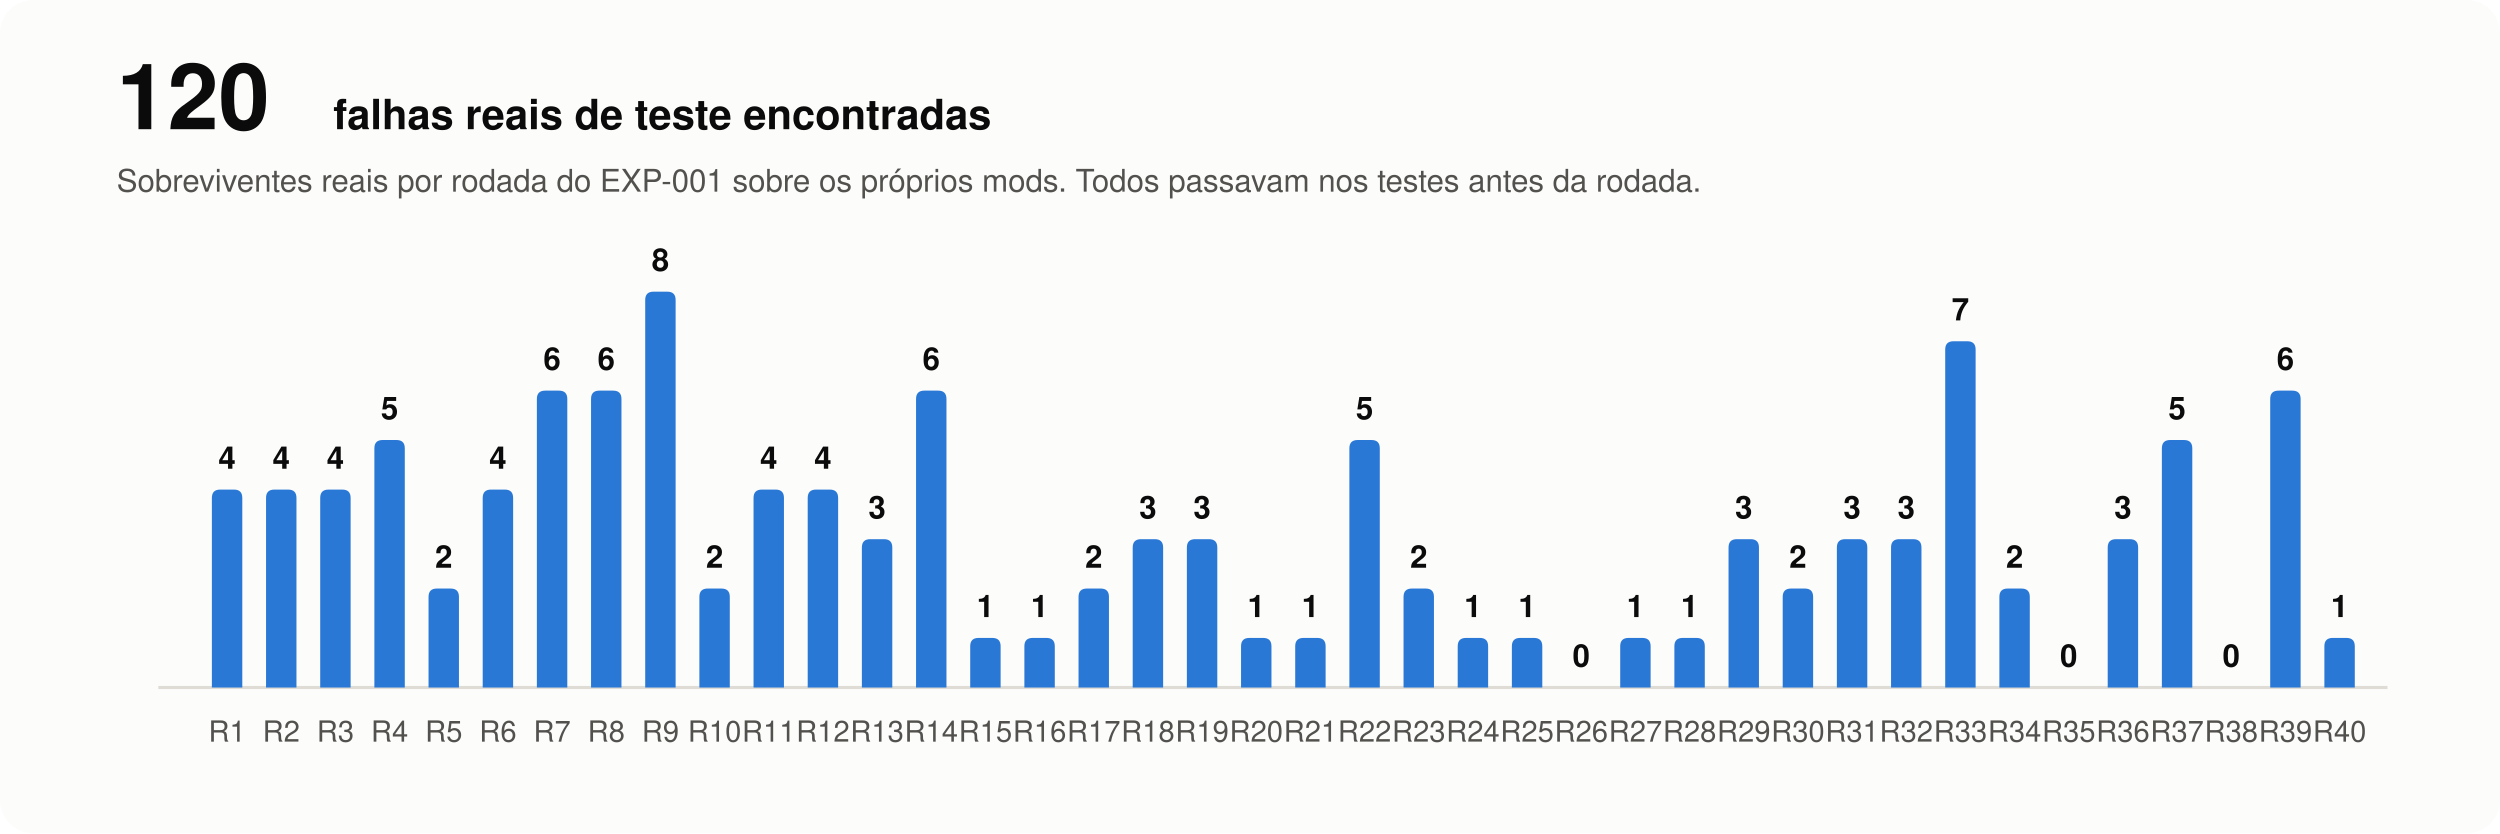
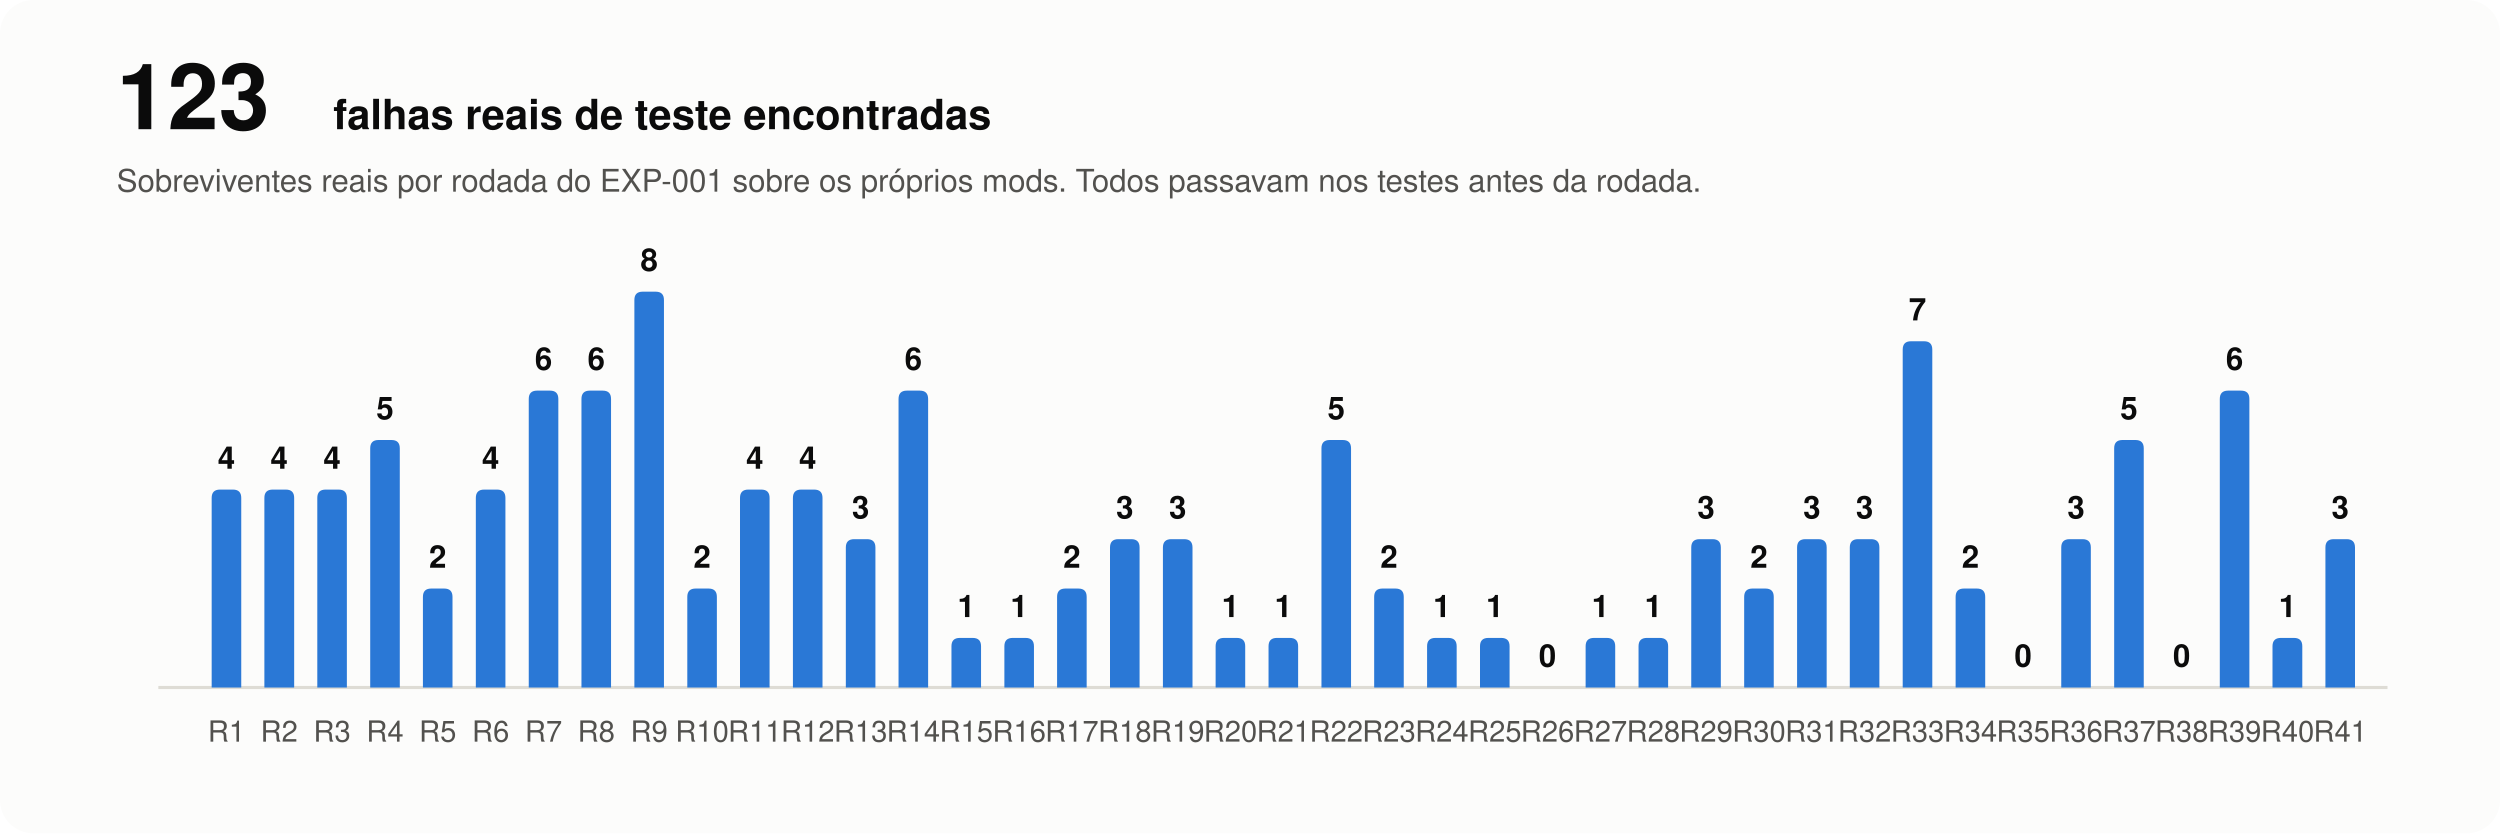
- <svg xmlns="http://www.w3.org/2000/svg" viewBox="0 0 1200 400" width="1200" height="400" role="img" aria-label="120 falhas reais de teste encontradas em 40 rodadas" font-family="ui-sans-serif, -apple-system, 'Segoe UI', Helvetica, Arial, sans-serif">
+ <svg xmlns="http://www.w3.org/2000/svg" viewBox="0 0 1200 400" width="1200" height="400" role="img" aria-label="123 falhas reais de teste encontradas em 41 rodadas" font-family="ui-sans-serif, -apple-system, 'Segoe UI', Helvetica, Arial, sans-serif">
  <style>
  .sup { fill: #fcfcfb; } .sup2 { fill: #f3f2ef; } .borda { stroke: #dedcd5; }
  .t1 { fill: #0b0b0b; } .t2 { fill: #52514e; } .t3 { fill: #8a887f; }
  .ac { fill: #2a78d6; } .acs { stroke: #2a78d6; } .acf { fill: #e8f1fb; }
  .ok { fill: #0f7a3d; } .okf { fill: #e3f3e8; }
  @media (prefers-color-scheme: dark) {
    .sup { fill: #1a1a19; } .sup2 { fill: #232322; } .borda { stroke: #3a3936; }
    .t1 { fill: #f0efec; } .t2 { fill: #c3c2b7; } .t3 { fill: #8f8d84; }
    .ac { fill: #3987e5; } .acs { stroke: #3987e5; } .acf { fill: #1d2c40; }
    .ok { fill: #4cc27a; } .okf { fill: #16301f; }
  }
  @media (prefers-reduced-motion: reduce) { * { animation: none !important; } }

  .barra { transform-box: fill-box; transform-origin: bottom; animation: cresce 1.1s cubic-bezier(.2,.8,.2,1); }
  @keyframes cresce { from { transform: scaleY(0); } to { transform: scaleY(1); } }
</style>
  <rect width="1200" height="400" rx="16" class="sup" />
-   <text x="56" y="62" font-size="44" font-weight="800" class="t1">120</text>
+   <text x="56" y="62" font-size="44" font-weight="800" class="t1">123</text>
  <text x="160" y="62" font-size="20" font-weight="700" class="t1">falhas reais de teste encontradas</text>
  <text x="56" y="92" font-size="15" class="t2">Sobreviventes reais por rodada do EXP-001 sobre os próprios mods. Todos passavam nos testes antes da rodada.</text>
  <line x1="76" y1="330" x2="1146" y2="330" class="borda" stroke-width="1.5" />
  <g class="barra">
-     <path d="M101.7,330 L101.7,239.0 Q101.7,235.0 105.7,235.0 L112.3,235.0 Q116.3,235.0 116.3,239.0 L116.3,330 Z" class="ac" />
-   </g>
-   <text x="109.0" y="225.0" font-size="15" font-weight="700" class="t1" text-anchor="middle">4</text>
-   <text x="109.0" y="356" font-size="14" class="t2" text-anchor="middle">R1</text>
-   <g class="barra">
-     <path d="M127.7,330 L127.7,239.0 Q127.7,235.0 131.7,235.0 L138.3,235.0 Q142.3,235.0 142.3,239.0 L142.3,330 Z" class="ac" />
-   </g>
-   <text x="135.0" y="225.0" font-size="15" font-weight="700" class="t1" text-anchor="middle">4</text>
-   <text x="135.0" y="356" font-size="14" class="t2" text-anchor="middle">R2</text>
-   <g class="barra">
-     <path d="M153.7,330 L153.7,239.0 Q153.7,235.0 157.7,235.0 L164.3,235.0 Q168.3,235.0 168.3,239.0 L168.3,330 Z" class="ac" />
-   </g>
-   <text x="161.0" y="225.0" font-size="15" font-weight="700" class="t1" text-anchor="middle">4</text>
-   <text x="161.0" y="356" font-size="14" class="t2" text-anchor="middle">R3</text>
-   <g class="barra">
-     <path d="M179.7,330 L179.7,215.2 Q179.7,211.2 183.7,211.2 L190.3,211.2 Q194.3,211.2 194.3,215.2 L194.3,330 Z" class="ac" />
-   </g>
-   <text x="187.0" y="201.2" font-size="15" font-weight="700" class="t1" text-anchor="middle">5</text>
-   <text x="187.0" y="356" font-size="14" class="t2" text-anchor="middle">R4</text>
-   <g class="barra">
-     <path d="M205.7,330 L205.7,286.5 Q205.7,282.5 209.7,282.5 L216.3,282.5 Q220.3,282.5 220.3,286.5 L220.3,330 Z" class="ac" />
-   </g>
-   <text x="213.0" y="272.5" font-size="15" font-weight="700" class="t1" text-anchor="middle">2</text>
-   <text x="213.0" y="356" font-size="14" class="t2" text-anchor="middle">R5</text>
-   <g class="barra">
-     <path d="M231.7,330 L231.7,239.0 Q231.7,235.0 235.7,235.0 L242.3,235.0 Q246.3,235.0 246.3,239.0 L246.3,330 Z" class="ac" />
-   </g>
-   <text x="239.0" y="225.0" font-size="15" font-weight="700" class="t1" text-anchor="middle">4</text>
-   <text x="239.0" y="356" font-size="14" class="t2" text-anchor="middle">R6</text>
-   <g class="barra">
-     <path d="M257.7,330 L257.7,191.5 Q257.7,187.5 261.7,187.5 L268.3,187.5 Q272.3,187.5 272.3,191.5 L272.3,330 Z" class="ac" />
-   </g>
-   <text x="265.0" y="177.5" font-size="15" font-weight="700" class="t1" text-anchor="middle">6</text>
-   <text x="265.0" y="356" font-size="14" class="t2" text-anchor="middle">R7</text>
-   <g class="barra">
-     <path d="M283.7,330 L283.7,191.5 Q283.7,187.5 287.7,187.5 L294.3,187.5 Q298.3,187.5 298.3,191.5 L298.3,330 Z" class="ac" />
-   </g>
-   <text x="291.0" y="177.5" font-size="15" font-weight="700" class="t1" text-anchor="middle">6</text>
-   <text x="291.0" y="356" font-size="14" class="t2" text-anchor="middle">R8</text>
-   <g class="barra">
-     <path d="M309.7,330 L309.7,144.0 Q309.7,140.0 313.7,140.0 L320.3,140.0 Q324.3,140.0 324.3,144.0 L324.3,330 Z" class="ac" />
-   </g>
-   <text x="317.0" y="130.0" font-size="15" font-weight="700" class="t1" text-anchor="middle">8</text>
-   <text x="317.0" y="356" font-size="14" class="t2" text-anchor="middle">R9</text>
-   <g class="barra">
-     <path d="M335.7,330 L335.7,286.5 Q335.7,282.5 339.7,282.5 L346.3,282.5 Q350.3,282.5 350.3,286.5 L350.3,330 Z" class="ac" />
-   </g>
-   <text x="343.0" y="272.5" font-size="15" font-weight="700" class="t1" text-anchor="middle">2</text>
-   <text x="343.0" y="356" font-size="14" class="t2" text-anchor="middle">R10</text>
-   <g class="barra">
-     <path d="M361.7,330 L361.7,239.0 Q361.7,235.0 365.7,235.0 L372.3,235.0 Q376.3,235.0 376.3,239.0 L376.3,330 Z" class="ac" />
-   </g>
-   <text x="369.0" y="225.0" font-size="15" font-weight="700" class="t1" text-anchor="middle">4</text>
-   <text x="369.0" y="356" font-size="14" class="t2" text-anchor="middle">R11</text>
-   <g class="barra">
-     <path d="M387.7,330 L387.7,239.0 Q387.7,235.0 391.7,235.0 L398.3,235.0 Q402.3,235.0 402.3,239.0 L402.3,330 Z" class="ac" />
-   </g>
-   <text x="395.0" y="225.0" font-size="15" font-weight="700" class="t1" text-anchor="middle">4</text>
-   <text x="395.0" y="356" font-size="14" class="t2" text-anchor="middle">R12</text>
-   <g class="barra">
-     <path d="M413.7,330 L413.7,262.8 Q413.7,258.8 417.7,258.8 L424.3,258.8 Q428.3,258.8 428.3,262.8 L428.3,330 Z" class="ac" />
-   </g>
-   <text x="421.0" y="248.8" font-size="15" font-weight="700" class="t1" text-anchor="middle">3</text>
-   <text x="421.0" y="356" font-size="14" class="t2" text-anchor="middle">R13</text>
-   <g class="barra">
-     <path d="M439.7,330 L439.7,191.5 Q439.7,187.5 443.7,187.5 L450.3,187.5 Q454.3,187.5 454.3,191.5 L454.3,330 Z" class="ac" />
-   </g>
-   <text x="447.0" y="177.5" font-size="15" font-weight="700" class="t1" text-anchor="middle">6</text>
-   <text x="447.0" y="356" font-size="14" class="t2" text-anchor="middle">R14</text>
-   <g class="barra">
-     <path d="M465.7,330 L465.7,310.2 Q465.7,306.2 469.7,306.2 L476.3,306.2 Q480.3,306.2 480.3,310.2 L480.3,330 Z" class="ac" />
-   </g>
-   <text x="473.0" y="296.2" font-size="15" font-weight="700" class="t1" text-anchor="middle">1</text>
-   <text x="473.0" y="356" font-size="14" class="t2" text-anchor="middle">R15</text>
-   <g class="barra">
-     <path d="M491.7,330 L491.7,310.2 Q491.7,306.2 495.7,306.2 L502.3,306.2 Q506.3,306.2 506.3,310.2 L506.3,330 Z" class="ac" />
-   </g>
-   <text x="499.0" y="296.2" font-size="15" font-weight="700" class="t1" text-anchor="middle">1</text>
-   <text x="499.0" y="356" font-size="14" class="t2" text-anchor="middle">R16</text>
-   <g class="barra">
-     <path d="M517.7,330 L517.7,286.5 Q517.7,282.5 521.7,282.5 L528.3,282.5 Q532.3,282.5 532.3,286.5 L532.3,330 Z" class="ac" />
-   </g>
-   <text x="525.0" y="272.5" font-size="15" font-weight="700" class="t1" text-anchor="middle">2</text>
-   <text x="525.0" y="356" font-size="14" class="t2" text-anchor="middle">R17</text>
-   <g class="barra">
-     <path d="M543.7,330 L543.7,262.8 Q543.7,258.8 547.7,258.8 L554.3,258.8 Q558.3,258.8 558.3,262.8 L558.3,330 Z" class="ac" />
-   </g>
-   <text x="551.0" y="248.8" font-size="15" font-weight="700" class="t1" text-anchor="middle">3</text>
-   <text x="551.0" y="356" font-size="14" class="t2" text-anchor="middle">R18</text>
-   <g class="barra">
-     <path d="M569.7,330 L569.7,262.8 Q569.7,258.8 573.7,258.8 L580.3,258.8 Q584.3,258.8 584.3,262.8 L584.3,330 Z" class="ac" />
-   </g>
-   <text x="577.0" y="248.8" font-size="15" font-weight="700" class="t1" text-anchor="middle">3</text>
-   <text x="577.0" y="356" font-size="14" class="t2" text-anchor="middle">R19</text>
-   <g class="barra">
-     <path d="M595.7,330 L595.7,310.2 Q595.7,306.2 599.7,306.2 L606.3,306.2 Q610.3,306.2 610.3,310.2 L610.3,330 Z" class="ac" />
-   </g>
-   <text x="603.0" y="296.2" font-size="15" font-weight="700" class="t1" text-anchor="middle">1</text>
-   <text x="603.0" y="356" font-size="14" class="t2" text-anchor="middle">R20</text>
-   <g class="barra">
-     <path d="M621.7,330 L621.7,310.2 Q621.7,306.2 625.7,306.2 L632.3,306.2 Q636.3,306.2 636.3,310.2 L636.3,330 Z" class="ac" />
-   </g>
-   <text x="629.0" y="296.2" font-size="15" font-weight="700" class="t1" text-anchor="middle">1</text>
-   <text x="629.0" y="356" font-size="14" class="t2" text-anchor="middle">R21</text>
-   <g class="barra">
-     <path d="M647.7,330 L647.7,215.2 Q647.7,211.2 651.7,211.2 L658.3,211.2 Q662.3,211.2 662.3,215.2 L662.3,330 Z" class="ac" />
-   </g>
-   <text x="655.0" y="201.2" font-size="15" font-weight="700" class="t1" text-anchor="middle">5</text>
-   <text x="655.0" y="356" font-size="14" class="t2" text-anchor="middle">R22</text>
-   <g class="barra">
-     <path d="M673.7,330 L673.7,286.5 Q673.7,282.5 677.7,282.5 L684.3,282.5 Q688.3,282.5 688.3,286.5 L688.3,330 Z" class="ac" />
-   </g>
-   <text x="681.0" y="272.5" font-size="15" font-weight="700" class="t1" text-anchor="middle">2</text>
-   <text x="681.0" y="356" font-size="14" class="t2" text-anchor="middle">R23</text>
-   <g class="barra">
-     <path d="M699.7,330 L699.7,310.2 Q699.7,306.2 703.7,306.2 L710.3,306.2 Q714.3,306.2 714.3,310.2 L714.3,330 Z" class="ac" />
-   </g>
-   <text x="707.0" y="296.2" font-size="15" font-weight="700" class="t1" text-anchor="middle">1</text>
-   <text x="707.0" y="356" font-size="14" class="t2" text-anchor="middle">R24</text>
-   <g class="barra">
-     <path d="M725.7,330 L725.7,310.2 Q725.7,306.2 729.7,306.2 L736.3,306.2 Q740.3,306.2 740.3,310.2 L740.3,330 Z" class="ac" />
-   </g>
-   <text x="733.0" y="296.2" font-size="15" font-weight="700" class="t1" text-anchor="middle">1</text>
-   <text x="733.0" y="356" font-size="14" class="t2" text-anchor="middle">R25</text>
-   <g class="barra">
-     <path d="M751.7,330 L751.7,330.0 Q751.7,330.0 751.7,330.0 L766.3,330.0 Q766.3,330.0 766.3,330.0 L766.3,330 Z" class="ac" />
-   </g>
-   <text x="759.0" y="320.0" font-size="15" font-weight="700" class="t1" text-anchor="middle">0</text>
-   <text x="759.0" y="356" font-size="14" class="t2" text-anchor="middle">R26</text>
-   <g class="barra">
-     <path d="M777.7,330 L777.7,310.2 Q777.7,306.2 781.7,306.2 L788.3,306.2 Q792.3,306.2 792.3,310.2 L792.3,330 Z" class="ac" />
-   </g>
-   <text x="785.0" y="296.2" font-size="15" font-weight="700" class="t1" text-anchor="middle">1</text>
-   <text x="785.0" y="356" font-size="14" class="t2" text-anchor="middle">R27</text>
-   <g class="barra">
-     <path d="M803.7,330 L803.7,310.2 Q803.7,306.2 807.7,306.2 L814.3,306.2 Q818.3,306.2 818.3,310.2 L818.3,330 Z" class="ac" />
-   </g>
-   <text x="811.0" y="296.2" font-size="15" font-weight="700" class="t1" text-anchor="middle">1</text>
-   <text x="811.0" y="356" font-size="14" class="t2" text-anchor="middle">R28</text>
-   <g class="barra">
-     <path d="M829.7,330 L829.7,262.8 Q829.7,258.8 833.7,258.8 L840.3,258.8 Q844.3,258.8 844.3,262.8 L844.3,330 Z" class="ac" />
-   </g>
-   <text x="837.0" y="248.8" font-size="15" font-weight="700" class="t1" text-anchor="middle">3</text>
-   <text x="837.0" y="356" font-size="14" class="t2" text-anchor="middle">R29</text>
-   <g class="barra">
-     <path d="M855.7,330 L855.7,286.5 Q855.7,282.5 859.7,282.5 L866.3,282.5 Q870.3,282.5 870.3,286.5 L870.3,330 Z" class="ac" />
-   </g>
-   <text x="863.0" y="272.5" font-size="15" font-weight="700" class="t1" text-anchor="middle">2</text>
-   <text x="863.0" y="356" font-size="14" class="t2" text-anchor="middle">R30</text>
-   <g class="barra">
-     <path d="M881.7,330 L881.7,262.8 Q881.7,258.8 885.7,258.8 L892.3,258.8 Q896.3,258.8 896.3,262.8 L896.3,330 Z" class="ac" />
-   </g>
-   <text x="889.0" y="248.8" font-size="15" font-weight="700" class="t1" text-anchor="middle">3</text>
-   <text x="889.0" y="356" font-size="14" class="t2" text-anchor="middle">R31</text>
-   <g class="barra">
-     <path d="M907.7,330 L907.7,262.8 Q907.7,258.8 911.7,258.8 L918.3,258.8 Q922.3,258.8 922.3,262.8 L922.3,330 Z" class="ac" />
-   </g>
-   <text x="915.0" y="248.8" font-size="15" font-weight="700" class="t1" text-anchor="middle">3</text>
-   <text x="915.0" y="356" font-size="14" class="t2" text-anchor="middle">R32</text>
-   <g class="barra">
-     <path d="M933.7,330 L933.7,167.8 Q933.7,163.8 937.7,163.8 L944.3,163.8 Q948.3,163.8 948.3,167.8 L948.3,330 Z" class="ac" />
-   </g>
-   <text x="941.0" y="153.8" font-size="15" font-weight="700" class="t1" text-anchor="middle">7</text>
-   <text x="941.0" y="356" font-size="14" class="t2" text-anchor="middle">R33</text>
-   <g class="barra">
-     <path d="M959.7,330 L959.7,286.5 Q959.7,282.5 963.7,282.5 L970.3,282.5 Q974.3,282.5 974.3,286.5 L974.3,330 Z" class="ac" />
-   </g>
-   <text x="967.0" y="272.5" font-size="15" font-weight="700" class="t1" text-anchor="middle">2</text>
-   <text x="967.0" y="356" font-size="14" class="t2" text-anchor="middle">R34</text>
-   <g class="barra">
-     <path d="M985.7,330 L985.7,330.0 Q985.7,330.0 985.7,330.0 L1000.3,330.0 Q1000.3,330.0 1000.3,330.0 L1000.3,330 Z" class="ac" />
-   </g>
-   <text x="993.0" y="320.0" font-size="15" font-weight="700" class="t1" text-anchor="middle">0</text>
-   <text x="993.0" y="356" font-size="14" class="t2" text-anchor="middle">R35</text>
-   <g class="barra">
-     <path d="M1011.7,330 L1011.7,262.8 Q1011.7,258.8 1015.7,258.8 L1022.3,258.8 Q1026.3,258.8 1026.3,262.8 L1026.3,330 Z" class="ac" />
-   </g>
-   <text x="1019.0" y="248.8" font-size="15" font-weight="700" class="t1" text-anchor="middle">3</text>
-   <text x="1019.0" y="356" font-size="14" class="t2" text-anchor="middle">R36</text>
-   <g class="barra">
-     <path d="M1037.7,330 L1037.7,215.2 Q1037.7,211.2 1041.7,211.2 L1048.3,211.2 Q1052.3,211.2 1052.3,215.2 L1052.3,330 Z" class="ac" />
-   </g>
-   <text x="1045.0" y="201.2" font-size="15" font-weight="700" class="t1" text-anchor="middle">5</text>
-   <text x="1045.0" y="356" font-size="14" class="t2" text-anchor="middle">R37</text>
-   <g class="barra">
-     <path d="M1063.7,330 L1063.7,330.0 Q1063.7,330.0 1063.7,330.0 L1078.3,330.0 Q1078.3,330.0 1078.3,330.0 L1078.3,330 Z" class="ac" />
-   </g>
-   <text x="1071.0" y="320.0" font-size="15" font-weight="700" class="t1" text-anchor="middle">0</text>
-   <text x="1071.0" y="356" font-size="14" class="t2" text-anchor="middle">R38</text>
-   <g class="barra">
-     <path d="M1089.7,330 L1089.7,191.5 Q1089.7,187.5 1093.7,187.5 L1100.3,187.5 Q1104.3,187.5 1104.3,191.5 L1104.3,330 Z" class="ac" />
-   </g>
-   <text x="1097.0" y="177.5" font-size="15" font-weight="700" class="t1" text-anchor="middle">6</text>
-   <text x="1097.0" y="356" font-size="14" class="t2" text-anchor="middle">R39</text>
-   <g class="barra">
-     <path d="M1115.7,330 L1115.7,310.2 Q1115.7,306.2 1119.7,306.2 L1126.3,306.2 Q1130.3,306.2 1130.3,310.2 L1130.3,330 Z" class="ac" />
-   </g>
-   <text x="1123.0" y="296.2" font-size="15" font-weight="700" class="t1" text-anchor="middle">1</text>
-   <text x="1123.0" y="356" font-size="14" class="t2" text-anchor="middle">R40</text>
+     <path d="M101.6,330 L101.6,239.0 Q101.6,235.0 105.6,235.0 L111.8,235.0 Q115.8,235.0 115.8,239.0 L115.8,330 Z" class="ac" />
+   </g>
+   <text x="108.7" y="225.0" font-size="15" font-weight="700" class="t1" text-anchor="middle">4</text>
+   <text x="108.7" y="356" font-size="14" class="t2" text-anchor="middle">R1</text>
+   <g class="barra">
+     <path d="M126.9,330 L126.9,239.0 Q126.9,235.0 130.9,235.0 L137.2,235.0 Q141.2,235.0 141.2,239.0 L141.2,330 Z" class="ac" />
+   </g>
+   <text x="134.0" y="225.0" font-size="15" font-weight="700" class="t1" text-anchor="middle">4</text>
+   <text x="134.0" y="356" font-size="14" class="t2" text-anchor="middle">R2</text>
+   <g class="barra">
+     <path d="M152.3,330 L152.3,239.0 Q152.3,235.0 156.3,235.0 L162.5,235.0 Q166.5,235.0 166.5,239.0 L166.5,330 Z" class="ac" />
+   </g>
+   <text x="159.4" y="225.0" font-size="15" font-weight="700" class="t1" text-anchor="middle">4</text>
+   <text x="159.4" y="356" font-size="14" class="t2" text-anchor="middle">R3</text>
+   <g class="barra">
+     <path d="M177.7,330 L177.7,215.2 Q177.7,211.2 181.7,211.2 L187.9,211.2 Q191.9,211.2 191.9,215.2 L191.9,330 Z" class="ac" />
+   </g>
+   <text x="184.8" y="201.2" font-size="15" font-weight="700" class="t1" text-anchor="middle">5</text>
+   <text x="184.8" y="356" font-size="14" class="t2" text-anchor="middle">R4</text>
+   <g class="barra">
+     <path d="M203.0,330 L203.0,286.5 Q203.0,282.5 207.0,282.5 L213.2,282.5 Q217.2,282.5 217.2,286.5 L217.2,330 Z" class="ac" />
+   </g>
+   <text x="210.1" y="272.5" font-size="15" font-weight="700" class="t1" text-anchor="middle">2</text>
+   <text x="210.1" y="356" font-size="14" class="t2" text-anchor="middle">R5</text>
+   <g class="barra">
+     <path d="M228.4,330 L228.4,239.0 Q228.4,235.0 232.4,235.0 L238.6,235.0 Q242.6,235.0 242.6,239.0 L242.6,330 Z" class="ac" />
+   </g>
+   <text x="235.5" y="225.0" font-size="15" font-weight="700" class="t1" text-anchor="middle">4</text>
+   <text x="235.5" y="356" font-size="14" class="t2" text-anchor="middle">R6</text>
+   <g class="barra">
+     <path d="M253.8,330 L253.8,191.5 Q253.8,187.5 257.8,187.5 L264.0,187.5 Q268.0,187.5 268.0,191.5 L268.0,330 Z" class="ac" />
+   </g>
+   <text x="260.9" y="177.5" font-size="15" font-weight="700" class="t1" text-anchor="middle">6</text>
+   <text x="260.9" y="356" font-size="14" class="t2" text-anchor="middle">R7</text>
+   <g class="barra">
+     <path d="M279.1,330 L279.1,191.5 Q279.1,187.5 283.1,187.5 L289.3,187.5 Q293.3,187.5 293.3,191.5 L293.3,330 Z" class="ac" />
+   </g>
+   <text x="286.2" y="177.5" font-size="15" font-weight="700" class="t1" text-anchor="middle">6</text>
+   <text x="286.2" y="356" font-size="14" class="t2" text-anchor="middle">R8</text>
+   <g class="barra">
+     <path d="M304.5,330 L304.5,144.0 Q304.5,140.0 308.5,140.0 L314.7,140.0 Q318.7,140.0 318.7,144.0 L318.7,330 Z" class="ac" />
+   </g>
+   <text x="311.6" y="130.0" font-size="15" font-weight="700" class="t1" text-anchor="middle">8</text>
+   <text x="311.6" y="356" font-size="14" class="t2" text-anchor="middle">R9</text>
+   <g class="barra">
+     <path d="M329.9,330 L329.9,286.5 Q329.9,282.5 333.9,282.5 L340.1,282.5 Q344.1,282.5 344.1,286.5 L344.1,330 Z" class="ac" />
+   </g>
+   <text x="337.0" y="272.5" font-size="15" font-weight="700" class="t1" text-anchor="middle">2</text>
+   <text x="337.0" y="356" font-size="14" class="t2" text-anchor="middle">R10</text>
+   <g class="barra">
+     <path d="M355.2,330 L355.2,239.0 Q355.2,235.0 359.2,235.0 L365.4,235.0 Q369.4,235.0 369.4,239.0 L369.4,330 Z" class="ac" />
+   </g>
+   <text x="362.3" y="225.0" font-size="15" font-weight="700" class="t1" text-anchor="middle">4</text>
+   <text x="362.3" y="356" font-size="14" class="t2" text-anchor="middle">R11</text>
+   <g class="barra">
+     <path d="M380.6,330 L380.6,239.0 Q380.6,235.0 384.6,235.0 L390.8,235.0 Q394.8,235.0 394.8,239.0 L394.8,330 Z" class="ac" />
+   </g>
+   <text x="387.7" y="225.0" font-size="15" font-weight="700" class="t1" text-anchor="middle">4</text>
+   <text x="387.7" y="356" font-size="14" class="t2" text-anchor="middle">R12</text>
+   <g class="barra">
+     <path d="M406.0,330 L406.0,262.8 Q406.0,258.8 410.0,258.8 L416.2,258.8 Q420.2,258.8 420.2,262.8 L420.2,330 Z" class="ac" />
+   </g>
+   <text x="413.1" y="248.8" font-size="15" font-weight="700" class="t1" text-anchor="middle">3</text>
+   <text x="413.1" y="356" font-size="14" class="t2" text-anchor="middle">R13</text>
+   <g class="barra">
+     <path d="M431.3,330 L431.3,191.5 Q431.3,187.5 435.3,187.5 L441.5,187.5 Q445.5,187.5 445.5,191.5 L445.5,330 Z" class="ac" />
+   </g>
+   <text x="438.4" y="177.5" font-size="15" font-weight="700" class="t1" text-anchor="middle">6</text>
+   <text x="438.4" y="356" font-size="14" class="t2" text-anchor="middle">R14</text>
+   <g class="barra">
+     <path d="M456.7,330 L456.7,310.2 Q456.7,306.2 460.7,306.2 L466.9,306.2 Q470.9,306.2 470.9,310.2 L470.9,330 Z" class="ac" />
+   </g>
+   <text x="463.8" y="296.2" font-size="15" font-weight="700" class="t1" text-anchor="middle">1</text>
+   <text x="463.8" y="356" font-size="14" class="t2" text-anchor="middle">R15</text>
+   <g class="barra">
+     <path d="M482.1,330 L482.1,310.2 Q482.1,306.2 486.1,306.2 L492.3,306.2 Q496.3,306.2 496.3,310.2 L496.3,330 Z" class="ac" />
+   </g>
+   <text x="489.2" y="296.2" font-size="15" font-weight="700" class="t1" text-anchor="middle">1</text>
+   <text x="489.2" y="356" font-size="14" class="t2" text-anchor="middle">R16</text>
+   <g class="barra">
+     <path d="M507.4,330 L507.4,286.5 Q507.4,282.5 511.4,282.5 L517.6,282.5 Q521.6,282.5 521.6,286.5 L521.6,330 Z" class="ac" />
+   </g>
+   <text x="514.5" y="272.5" font-size="15" font-weight="700" class="t1" text-anchor="middle">2</text>
+   <text x="514.5" y="356" font-size="14" class="t2" text-anchor="middle">R17</text>
+   <g class="barra">
+     <path d="M532.8,330 L532.8,262.8 Q532.8,258.8 536.8,258.8 L543.0,258.8 Q547.0,258.8 547.0,262.8 L547.0,330 Z" class="ac" />
+   </g>
+   <text x="539.9" y="248.8" font-size="15" font-weight="700" class="t1" text-anchor="middle">3</text>
+   <text x="539.9" y="356" font-size="14" class="t2" text-anchor="middle">R18</text>
+   <g class="barra">
+     <path d="M558.2,330 L558.2,262.8 Q558.2,258.8 562.2,258.8 L568.4,258.8 Q572.4,258.8 572.4,262.8 L572.4,330 Z" class="ac" />
+   </g>
+   <text x="565.3" y="248.8" font-size="15" font-weight="700" class="t1" text-anchor="middle">3</text>
+   <text x="565.3" y="356" font-size="14" class="t2" text-anchor="middle">R19</text>
+   <g class="barra">
+     <path d="M583.5,330 L583.5,310.2 Q583.5,306.2 587.5,306.2 L593.7,306.2 Q597.7,306.2 597.7,310.2 L597.7,330 Z" class="ac" />
+   </g>
+   <text x="590.6" y="296.2" font-size="15" font-weight="700" class="t1" text-anchor="middle">1</text>
+   <text x="590.6" y="356" font-size="14" class="t2" text-anchor="middle">R20</text>
+   <g class="barra">
+     <path d="M608.9,330 L608.9,310.2 Q608.9,306.2 612.9,306.2 L619.1,306.2 Q623.1,306.2 623.1,310.2 L623.1,330 Z" class="ac" />
+   </g>
+   <text x="616.0" y="296.2" font-size="15" font-weight="700" class="t1" text-anchor="middle">1</text>
+   <text x="616.0" y="356" font-size="14" class="t2" text-anchor="middle">R21</text>
+   <g class="barra">
+     <path d="M634.3,330 L634.3,215.2 Q634.3,211.2 638.3,211.2 L644.5,211.2 Q648.5,211.2 648.5,215.2 L648.5,330 Z" class="ac" />
+   </g>
+   <text x="641.4" y="201.2" font-size="15" font-weight="700" class="t1" text-anchor="middle">5</text>
+   <text x="641.4" y="356" font-size="14" class="t2" text-anchor="middle">R22</text>
+   <g class="barra">
+     <path d="M659.6,330 L659.6,286.5 Q659.6,282.5 663.6,282.5 L669.8,282.5 Q673.8,282.5 673.8,286.5 L673.8,330 Z" class="ac" />
+   </g>
+   <text x="666.7" y="272.5" font-size="15" font-weight="700" class="t1" text-anchor="middle">2</text>
+   <text x="666.7" y="356" font-size="14" class="t2" text-anchor="middle">R23</text>
+   <g class="barra">
+     <path d="M685.0,330 L685.0,310.2 Q685.0,306.2 689.0,306.2 L695.2,306.2 Q699.2,306.2 699.2,310.2 L699.2,330 Z" class="ac" />
+   </g>
+   <text x="692.1" y="296.2" font-size="15" font-weight="700" class="t1" text-anchor="middle">1</text>
+   <text x="692.1" y="356" font-size="14" class="t2" text-anchor="middle">R24</text>
+   <g class="barra">
+     <path d="M710.4,330 L710.4,310.2 Q710.4,306.2 714.4,306.2 L720.6,306.2 Q724.6,306.2 724.6,310.2 L724.6,330 Z" class="ac" />
+   </g>
+   <text x="717.5" y="296.2" font-size="15" font-weight="700" class="t1" text-anchor="middle">1</text>
+   <text x="717.5" y="356" font-size="14" class="t2" text-anchor="middle">R25</text>
+   <g class="barra">
+     <path d="M735.7,330 L735.7,330.0 Q735.7,330.0 735.7,330.0 L749.9,330.0 Q749.9,330.0 749.9,330.0 L749.9,330 Z" class="ac" />
+   </g>
+   <text x="742.8" y="320.0" font-size="15" font-weight="700" class="t1" text-anchor="middle">0</text>
+   <text x="742.8" y="356" font-size="14" class="t2" text-anchor="middle">R26</text>
+   <g class="barra">
+     <path d="M761.1,330 L761.1,310.2 Q761.1,306.2 765.1,306.2 L771.3,306.2 Q775.3,306.2 775.3,310.2 L775.3,330 Z" class="ac" />
+   </g>
+   <text x="768.2" y="296.2" font-size="15" font-weight="700" class="t1" text-anchor="middle">1</text>
+   <text x="768.2" y="356" font-size="14" class="t2" text-anchor="middle">R27</text>
+   <g class="barra">
+     <path d="M786.5,330 L786.5,310.2 Q786.5,306.2 790.5,306.2 L796.7,306.2 Q800.7,306.2 800.7,310.2 L800.7,330 Z" class="ac" />
+   </g>
+   <text x="793.6" y="296.2" font-size="15" font-weight="700" class="t1" text-anchor="middle">1</text>
+   <text x="793.6" y="356" font-size="14" class="t2" text-anchor="middle">R28</text>
+   <g class="barra">
+     <path d="M811.8,330 L811.8,262.8 Q811.8,258.8 815.8,258.8 L822.0,258.8 Q826.0,258.8 826.0,262.8 L826.0,330 Z" class="ac" />
+   </g>
+   <text x="818.9" y="248.8" font-size="15" font-weight="700" class="t1" text-anchor="middle">3</text>
+   <text x="818.9" y="356" font-size="14" class="t2" text-anchor="middle">R29</text>
+   <g class="barra">
+     <path d="M837.2,330 L837.2,286.5 Q837.2,282.5 841.2,282.5 L847.4,282.5 Q851.4,282.5 851.4,286.5 L851.4,330 Z" class="ac" />
+   </g>
+   <text x="844.3" y="272.5" font-size="15" font-weight="700" class="t1" text-anchor="middle">2</text>
+   <text x="844.3" y="356" font-size="14" class="t2" text-anchor="middle">R30</text>
+   <g class="barra">
+     <path d="M862.6,330 L862.6,262.8 Q862.6,258.8 866.6,258.8 L872.8,258.8 Q876.8,258.8 876.8,262.8 L876.8,330 Z" class="ac" />
+   </g>
+   <text x="869.7" y="248.8" font-size="15" font-weight="700" class="t1" text-anchor="middle">3</text>
+   <text x="869.7" y="356" font-size="14" class="t2" text-anchor="middle">R31</text>
+   <g class="barra">
+     <path d="M887.9,330 L887.9,262.8 Q887.9,258.8 891.9,258.8 L898.1,258.8 Q902.1,258.8 902.1,262.8 L902.1,330 Z" class="ac" />
+   </g>
+   <text x="895.0" y="248.8" font-size="15" font-weight="700" class="t1" text-anchor="middle">3</text>
+   <text x="895.0" y="356" font-size="14" class="t2" text-anchor="middle">R32</text>
+   <g class="barra">
+     <path d="M913.3,330 L913.3,167.8 Q913.3,163.8 917.3,163.8 L923.5,163.8 Q927.5,163.8 927.5,167.8 L927.5,330 Z" class="ac" />
+   </g>
+   <text x="920.4" y="153.8" font-size="15" font-weight="700" class="t1" text-anchor="middle">7</text>
+   <text x="920.4" y="356" font-size="14" class="t2" text-anchor="middle">R33</text>
+   <g class="barra">
+     <path d="M938.7,330 L938.7,286.5 Q938.7,282.5 942.7,282.5 L948.9,282.5 Q952.9,282.5 952.9,286.5 L952.9,330 Z" class="ac" />
+   </g>
+   <text x="945.8" y="272.5" font-size="15" font-weight="700" class="t1" text-anchor="middle">2</text>
+   <text x="945.8" y="356" font-size="14" class="t2" text-anchor="middle">R34</text>
+   <g class="barra">
+     <path d="M964.0,330 L964.0,330.0 Q964.0,330.0 964.0,330.0 L978.2,330.0 Q978.2,330.0 978.2,330.0 L978.2,330 Z" class="ac" />
+   </g>
+   <text x="971.1" y="320.0" font-size="15" font-weight="700" class="t1" text-anchor="middle">0</text>
+   <text x="971.1" y="356" font-size="14" class="t2" text-anchor="middle">R35</text>
+   <g class="barra">
+     <path d="M989.4,330 L989.4,262.8 Q989.4,258.8 993.4,258.8 L999.6,258.8 Q1003.6,258.8 1003.6,262.8 L1003.6,330 Z" class="ac" />
+   </g>
+   <text x="996.5" y="248.8" font-size="15" font-weight="700" class="t1" text-anchor="middle">3</text>
+   <text x="996.5" y="356" font-size="14" class="t2" text-anchor="middle">R36</text>
+   <g class="barra">
+     <path d="M1014.8,330 L1014.8,215.2 Q1014.8,211.2 1018.8,211.2 L1025.0,211.2 Q1029.0,211.2 1029.0,215.2 L1029.0,330 Z" class="ac" />
+   </g>
+   <text x="1021.9" y="201.2" font-size="15" font-weight="700" class="t1" text-anchor="middle">5</text>
+   <text x="1021.9" y="356" font-size="14" class="t2" text-anchor="middle">R37</text>
+   <g class="barra">
+     <path d="M1040.1,330 L1040.1,330.0 Q1040.1,330.0 1040.1,330.0 L1054.3,330.0 Q1054.3,330.0 1054.3,330.0 L1054.3,330 Z" class="ac" />
+   </g>
+   <text x="1047.2" y="320.0" font-size="15" font-weight="700" class="t1" text-anchor="middle">0</text>
+   <text x="1047.2" y="356" font-size="14" class="t2" text-anchor="middle">R38</text>
+   <g class="barra">
+     <path d="M1065.5,330 L1065.5,191.5 Q1065.5,187.5 1069.5,187.5 L1075.7,187.5 Q1079.7,187.5 1079.7,191.5 L1079.7,330 Z" class="ac" />
+   </g>
+   <text x="1072.6" y="177.5" font-size="15" font-weight="700" class="t1" text-anchor="middle">6</text>
+   <text x="1072.6" y="356" font-size="14" class="t2" text-anchor="middle">R39</text>
+   <g class="barra">
+     <path d="M1090.8,330 L1090.8,310.2 Q1090.8,306.2 1094.8,306.2 L1101.1,306.2 Q1105.1,306.2 1105.1,310.2 L1105.1,330 Z" class="ac" />
+   </g>
+   <text x="1098.0" y="296.2" font-size="15" font-weight="700" class="t1" text-anchor="middle">1</text>
+   <text x="1098.0" y="356" font-size="14" class="t2" text-anchor="middle">R40</text>
+   <g class="barra">
+     <path d="M1116.2,330 L1116.2,262.8 Q1116.2,258.8 1120.2,258.8 L1126.4,258.8 Q1130.4,258.8 1130.4,262.8 L1130.4,330 Z" class="ac" />
+   </g>
+   <text x="1123.3" y="248.8" font-size="15" font-weight="700" class="t1" text-anchor="middle">3</text>
+   <text x="1123.3" y="356" font-size="14" class="t2" text-anchor="middle">R41</text>
</svg>
